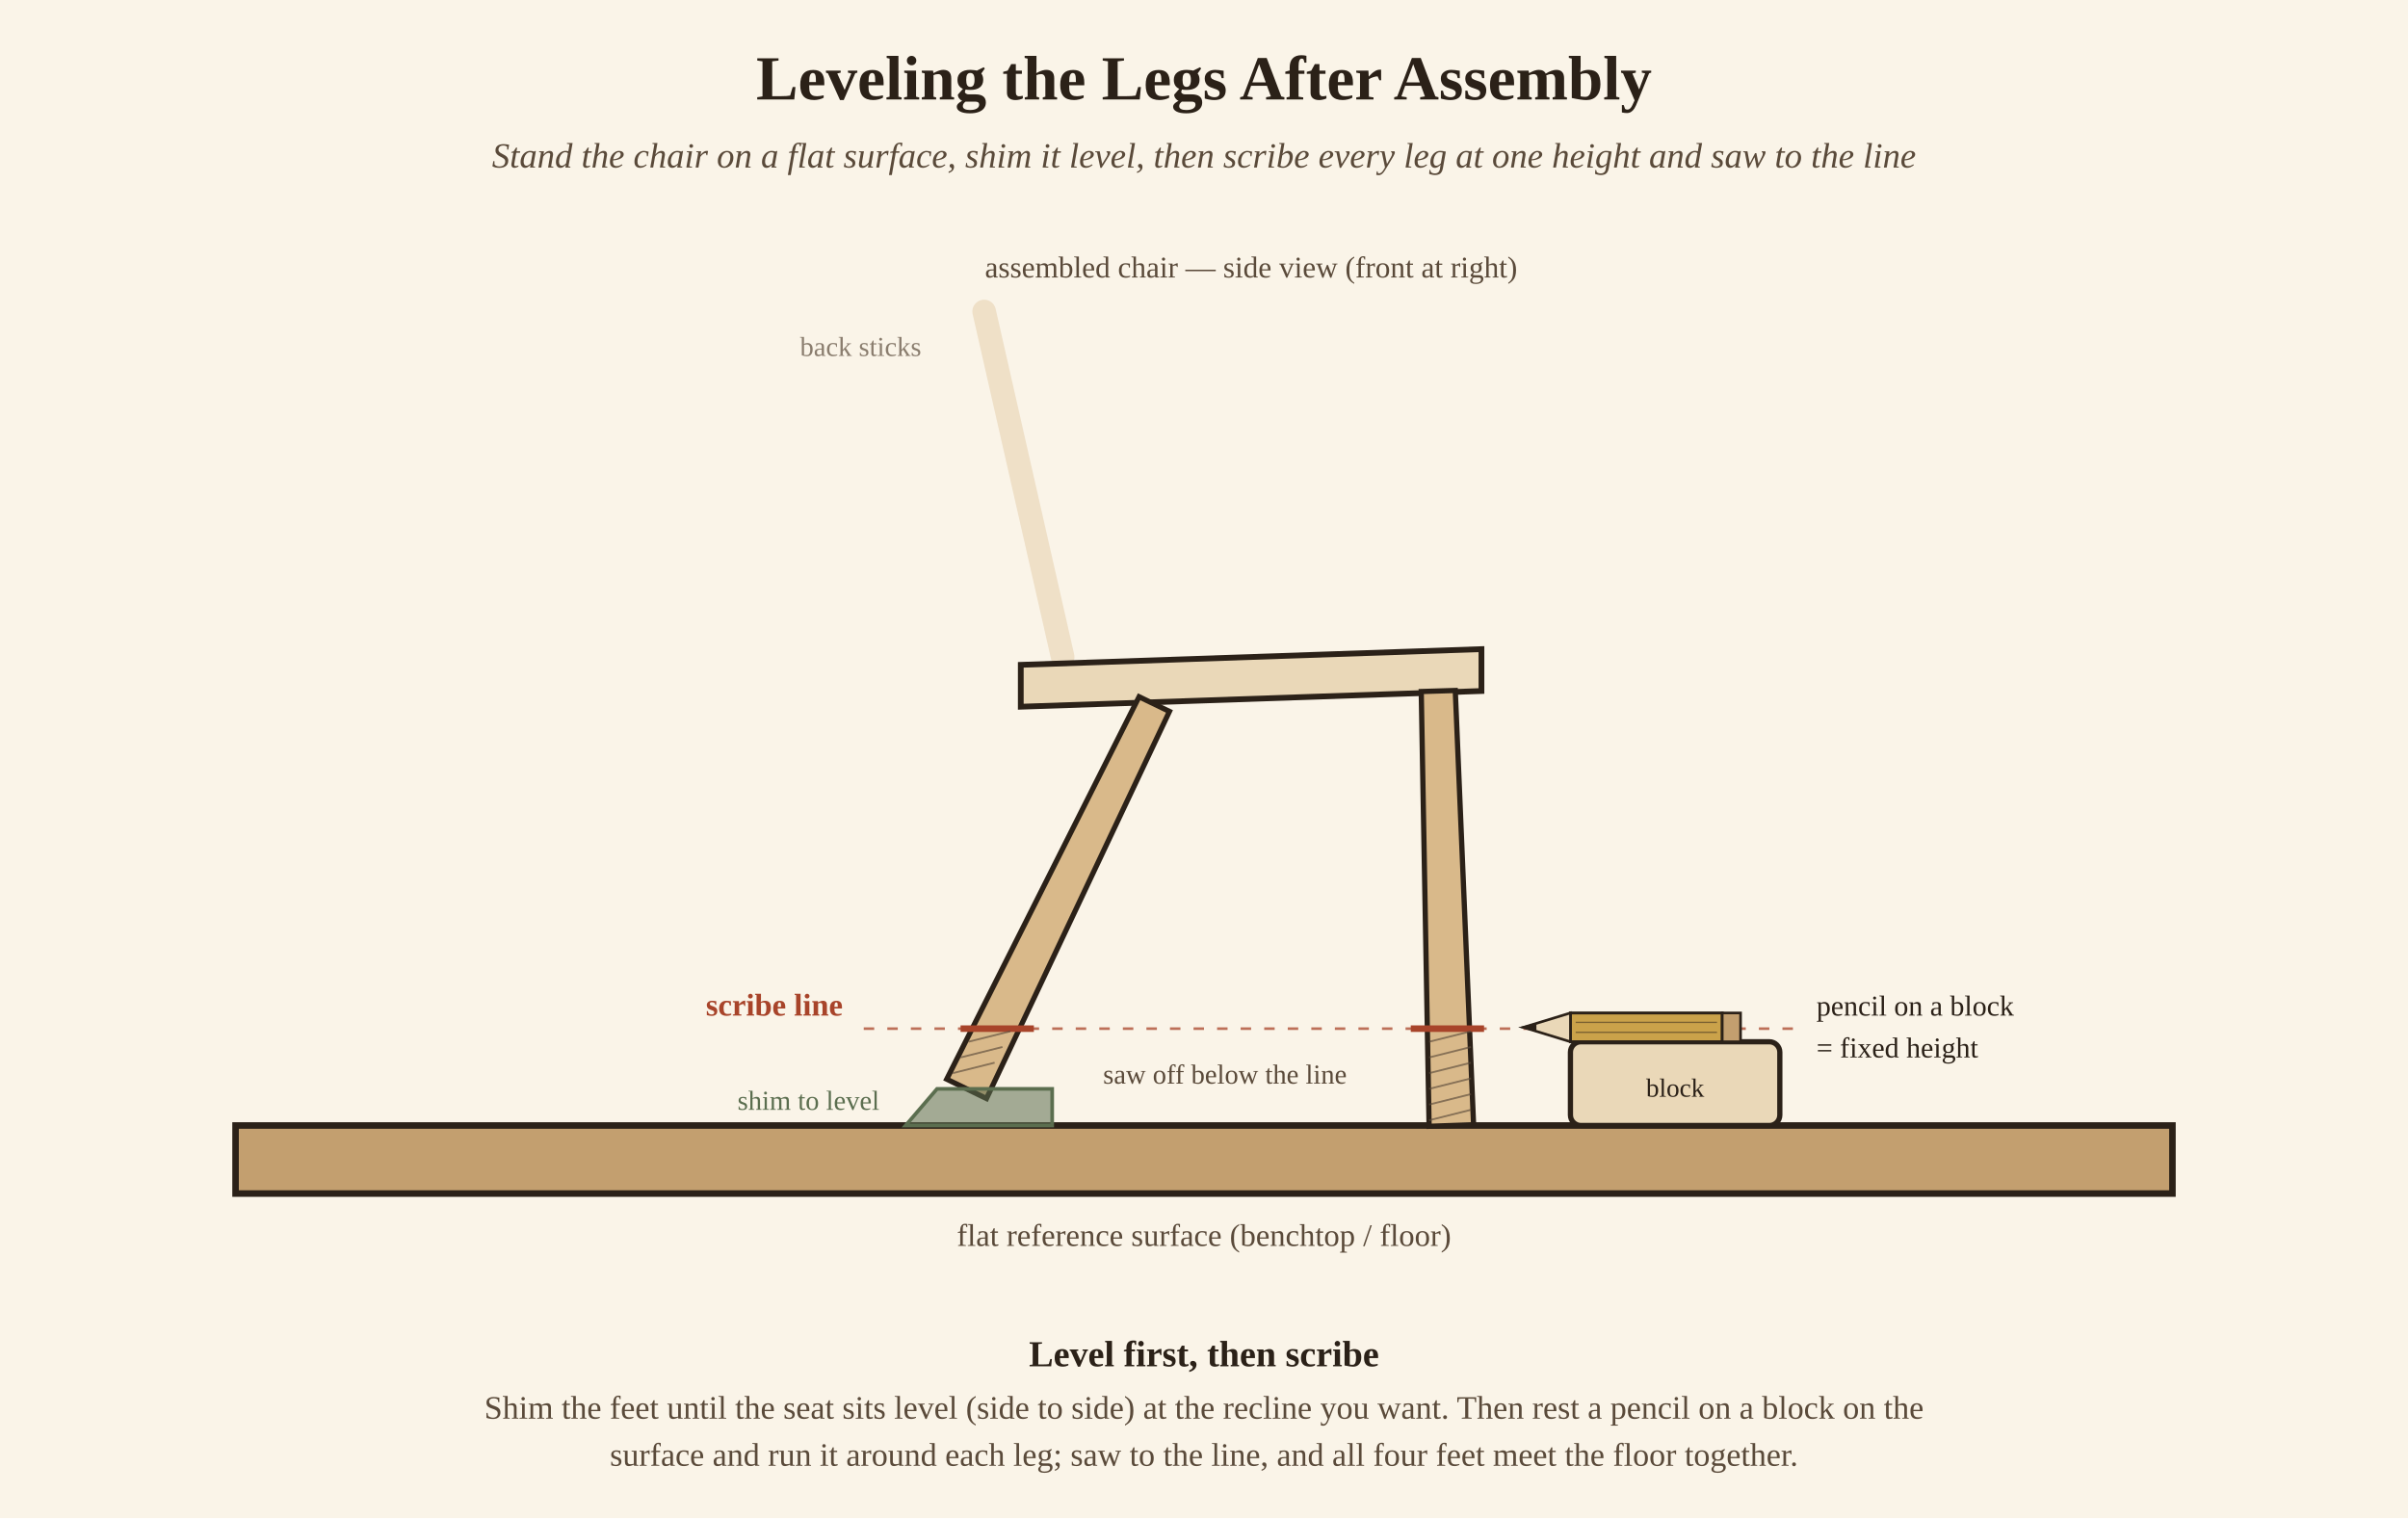
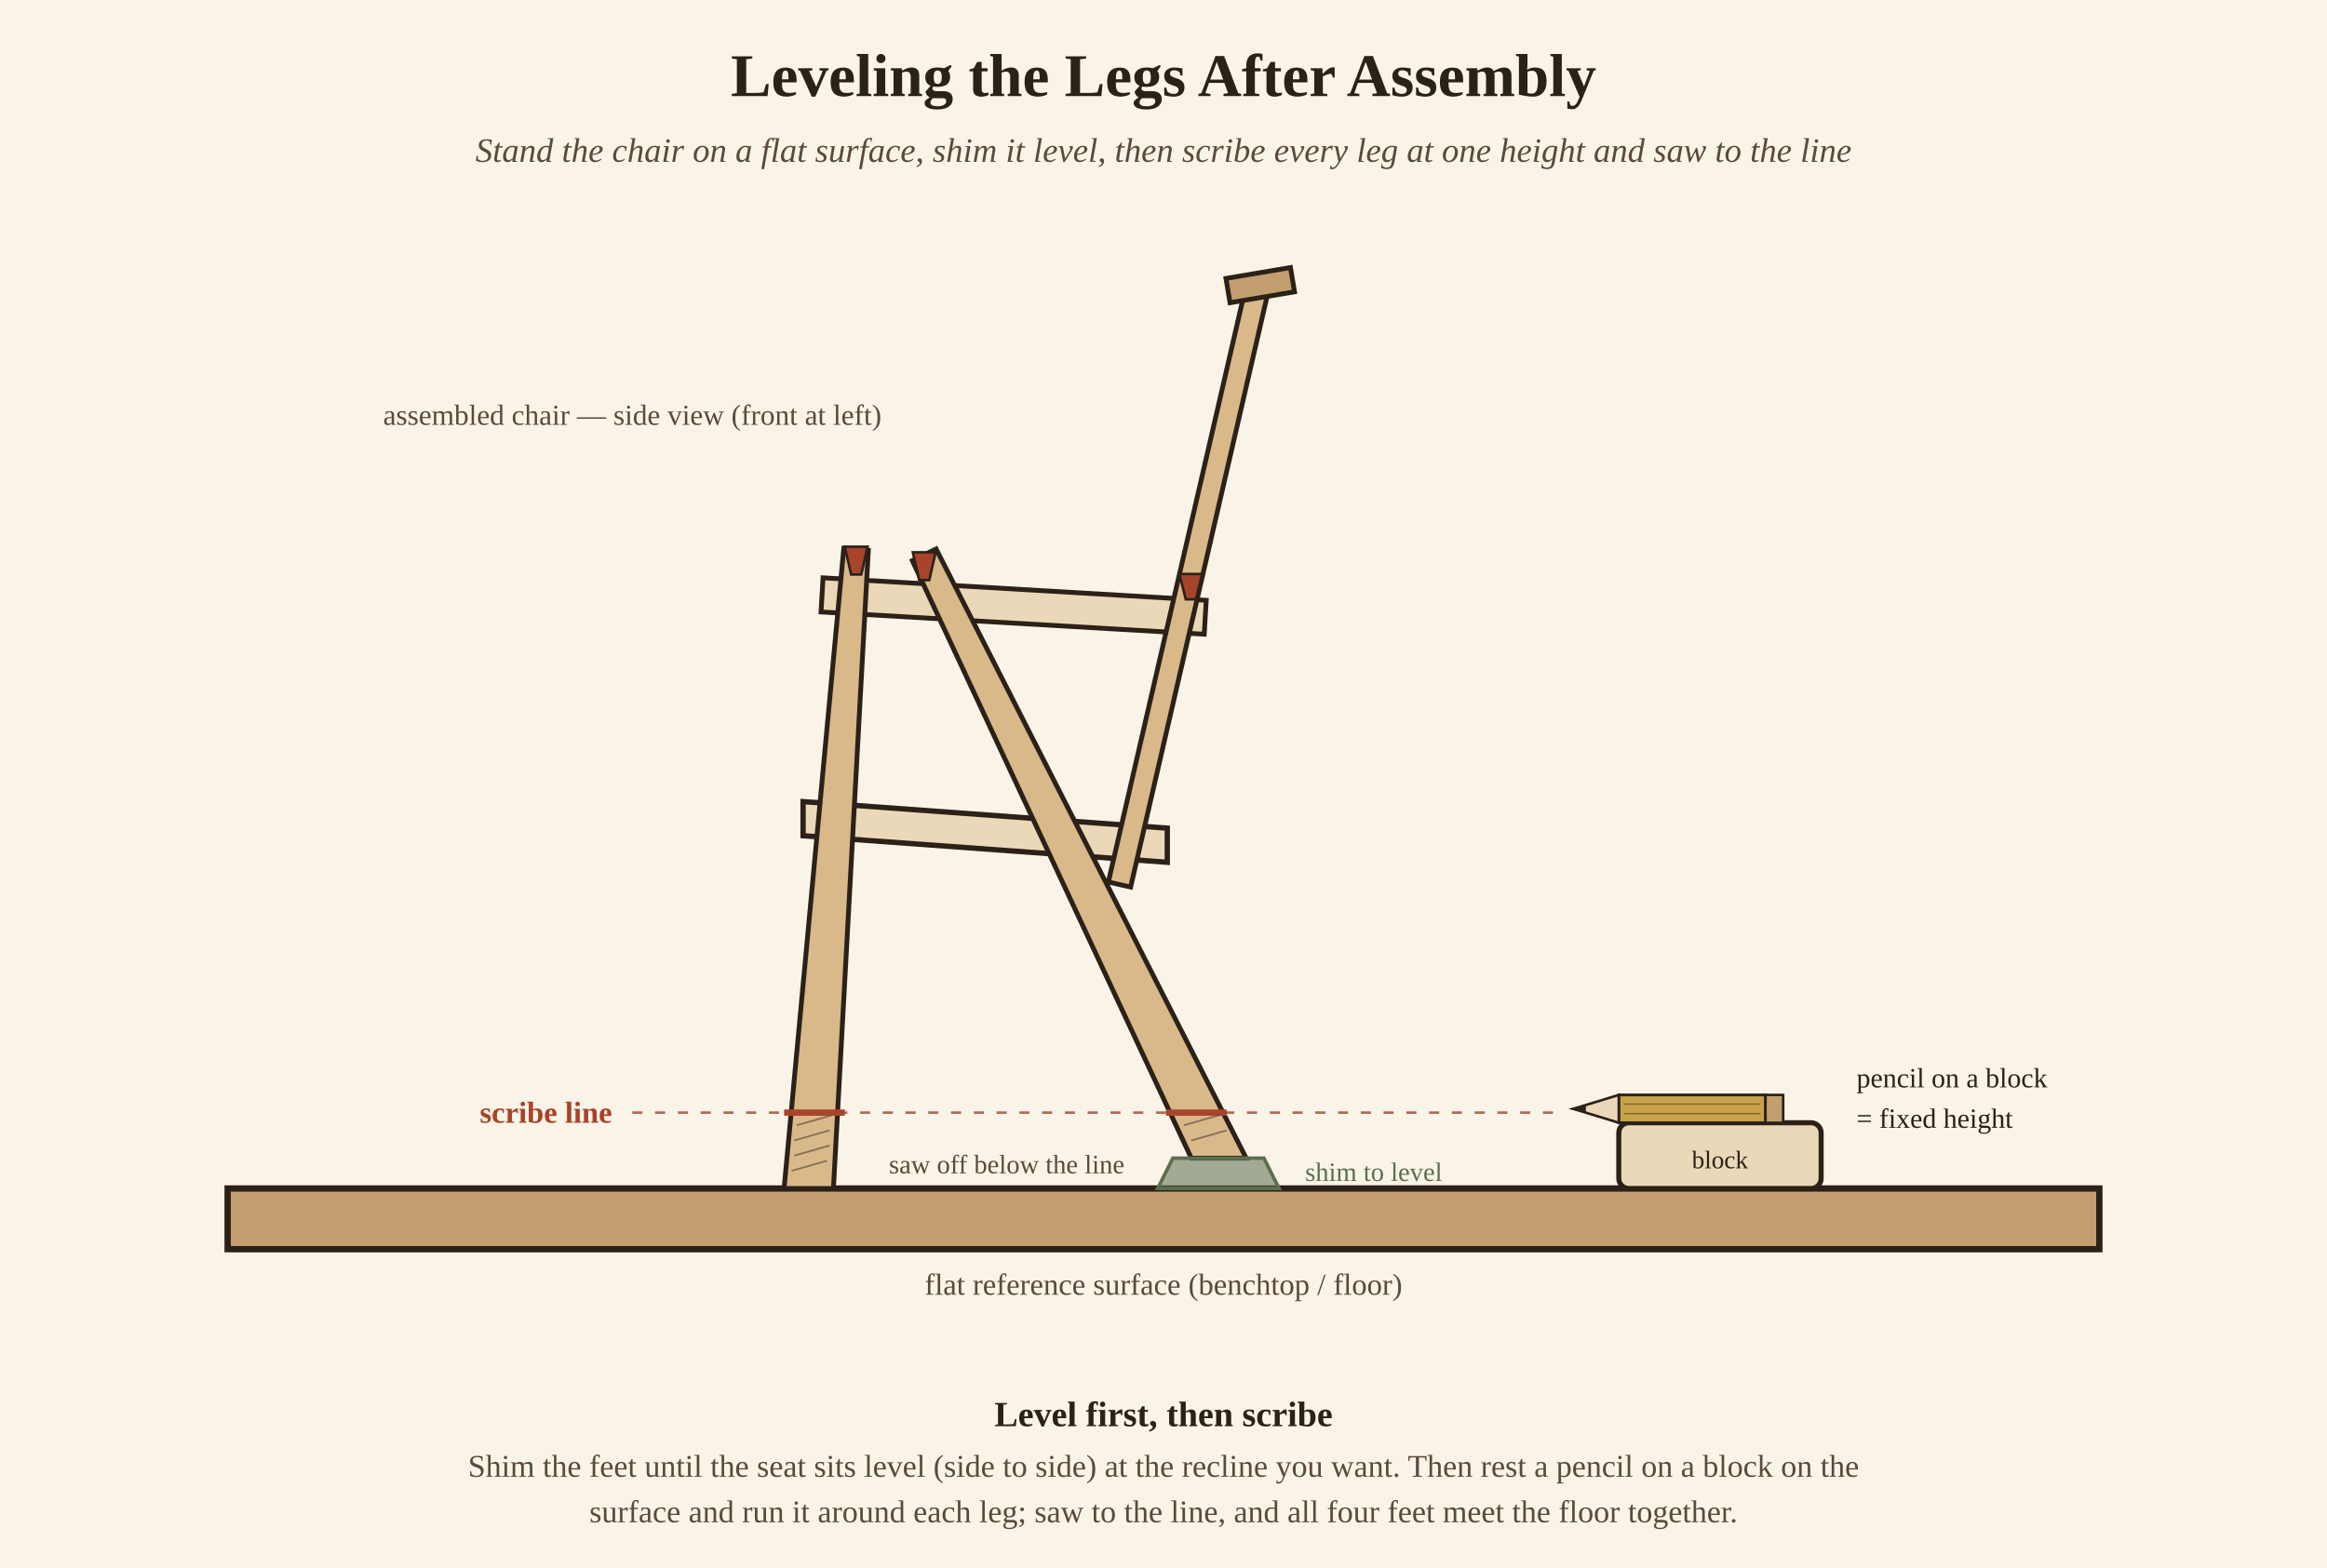
- <svg xmlns="http://www.w3.org/2000/svg" viewBox="0 0 920 580" font-family="Georgia, 'Times New Roman', serif">
-   <rect x="0" y="0" width="920" height="580" fill="#faf4e8" />
+ <svg xmlns="http://www.w3.org/2000/svg" viewBox="0 0 920 620" font-family="Georgia, 'Times New Roman', serif">
+   <rect x="0" y="0" width="920" height="620" fill="#faf4e8" />
  <text x="460.0" y="38" text-anchor="middle" font-size="24" fill="#2b2118" font-weight="bold">Leveling the Legs After Assembly</text>
  <text x="460.0" y="64" text-anchor="middle" font-size="13.5" fill="#5a4a3a" font-style="italic">Stand the chair on a flat surface, shim it level, then scribe every leg at one height and saw to the line</text>
-   <rect x="90" y="430" width="740" height="26" fill="#c39f6f" stroke="#2b2118" stroke-width="2.5" />
-   <text x="460" y="476" text-anchor="middle" font-size="12" fill="#5a4a3a">flat reference surface (benchtop / floor)</text>
-   <line x1="406" y1="251" x2="376" y2="119" stroke="#d9b98a" stroke-width="9" stroke-linecap="round" opacity="0.35" />
-   <text x="352" y="136" text-anchor="end" font-size="10.5" fill="#5a4a3a" opacity="0.7">back sticks</text>
-   <polygon points="390,254 566,248 566,264 390,270" fill="#ead8b8" stroke="#2b2118" stroke-width="2.2" />
-   <text x="478" y="106" text-anchor="middle" font-size="11.5" fill="#5a4a3a">assembled chair — side view (front at right)</text>
-   <polygon points="543.0,264.2 556.0,263.8 563.0,429.7 546.0,430.3" fill="#d9b98a" stroke="#2b2118" stroke-width="2" />
-   <polygon points="435.2,266.2 446.8,271.8 376.9,419.7 361.7,412.3" fill="#d9b98a" stroke="#2b2118" stroke-width="2" />
-   <polygon points="346,430 402,430 402,416 358,416" fill="#5b6e4f" fill-opacity="0.55" stroke="#5b6e4f" stroke-width="1.4" />
-   <text x="336" y="424" text-anchor="end" font-size="10.5" fill="#5b6e4f">shim to level</text>
-   <line x1="330" y1="393" x2="690" y2="393" stroke="#a8442a" stroke-width="1" stroke-dasharray="4,5" opacity="0.75" />
-   <text x="322" y="388" text-anchor="end" font-size="12" fill="#a8442a" font-weight="bold">scribe line</text>
-   <line x1="367" y1="393" x2="395" y2="393" stroke="#a8442a" stroke-width="2.5" />
-   <line x1="370" y1="398" x2="386" y2="394" stroke="#5a4a3a" stroke-width="0.7" opacity="0.65" />
-   <line x1="367" y1="404" x2="383" y2="400" stroke="#5a4a3a" stroke-width="0.7" opacity="0.65" />
-   <line x1="364" y1="410" x2="380" y2="406" stroke="#5a4a3a" stroke-width="0.7" opacity="0.65" />
-   <line x1="539" y1="393" x2="567" y2="393" stroke="#a8442a" stroke-width="2.5" />
-   <line x1="546" y1="398" x2="562" y2="394" stroke="#5a4a3a" stroke-width="0.7" opacity="0.65" />
-   <line x1="546" y1="404" x2="562" y2="400" stroke="#5a4a3a" stroke-width="0.7" opacity="0.65" />
-   <line x1="546" y1="410" x2="562" y2="406" stroke="#5a4a3a" stroke-width="0.7" opacity="0.65" />
-   <line x1="546" y1="416" x2="562" y2="412" stroke="#5a4a3a" stroke-width="0.7" opacity="0.65" />
-   <line x1="546" y1="422" x2="562" y2="418" stroke="#5a4a3a" stroke-width="0.7" opacity="0.65" />
-   <line x1="546" y1="428" x2="562" y2="424" stroke="#5a4a3a" stroke-width="0.7" opacity="0.65" />
-   <text x="468" y="414" text-anchor="middle" font-size="10.5" fill="#5a4a3a">saw off below the line</text>
-   <rect x="600" y="398" width="80" height="32" rx="4" fill="#ead8b8" stroke="#2b2118" stroke-width="2" />
-   <text x="640" y="419" text-anchor="middle" font-size="10" fill="#2b2118">block</text>
-   <rect x="600" y="387" width="58" height="11" fill="#caa24a" stroke="#2b2118" stroke-width="1.1" />
-   <line x1="602" y1="390.6" x2="656" y2="390.6" stroke="#2b2118" stroke-width="0.5" opacity="0.5" />
-   <line x1="602" y1="394.4" x2="656" y2="394.4" stroke="#2b2118" stroke-width="0.5" opacity="0.5" />
-   <rect x="658" y="387" width="7" height="11" fill="#c39f6f" stroke="#2b2118" stroke-width="1" />
-   <polygon points="600,387 600,398 582,392.5" fill="#ead8b8" stroke="#2b2118" stroke-width="1" />
-   <polygon points="587,390.9 587,394.1 580,392.5" fill="#2b2118" />
-   <text x="694" y="388" font-size="11" fill="#2b2118">pencil on a block</text>
-   <text x="694" y="404" font-size="11" fill="#2b2118">= fixed height</text>
-   <text x="460.0" y="522" text-anchor="middle" font-size="14" fill="#2b2118" font-weight="bold">Level first, then scribe</text>
-   <text x="460.0" y="542" text-anchor="middle" font-size="12.5" fill="#5a4a3a">Shim the feet until the seat sits level (side to side) at the recline you want. Then rest a pencil on a block on the</text>
-   <text x="460.0" y="560" text-anchor="middle" font-size="12.5" fill="#5a4a3a">surface and run it around each leg; saw to the line, and all four feet meet the floor together.</text>
+   <rect x="90" y="470" width="740" height="24" fill="#c39f6f" stroke="#2b2118" stroke-width="2.5" />
+   <text x="460" y="512" text-anchor="middle" font-size="12" fill="#5a4a3a">flat reference surface (benchtop / floor)</text>
+   <polygon points="317.5,317.0 461.5,327.5 461.5,341.0 317.5,330.5" fill="#ead8b8" stroke="#2b2118" stroke-width="2.1" />
+   <polygon points="324.6,242.0 325.4,228.5 476.9,237.4 476.1,250.8" fill="#ead8b8" stroke="#2b2118" stroke-width="1.9" />
+   <polygon points="329.5,470.0 310.0,470.0 333.6,216.8 343.3,217.6" fill="#d9b98a" stroke="#2b2118" stroke-width="1.9" />
+   <polygon points="492.7,458.0 471.0,458.0 360.7,221.7 370.1,217.1" fill="#d9b98a" stroke="#2b2118" stroke-width="1.9" />
+   <polygon points="447.0,350.8 438.2,348.8 493.4,109.7 502.2,111.8" fill="#d9b98a" stroke="#2b2118" stroke-width="1.9" />
+   <polygon points="486.3,119.7 484.7,110.1 510.2,105.8 511.8,115.4" fill="#c39f6f" stroke="#2b2118" stroke-width="1.9" />
+   <polygon points="334.0,216.2 343.0,216.2 340.5,227.2 336.5,227.2" fill="#a8442a" stroke="#2b2118" stroke-width="1" />
+   <polygon points="360.9,218.4 369.9,218.4 367.4,229.4 363.4,229.4" fill="#a8442a" stroke="#2b2118" stroke-width="1" />
+   <polygon points="466.3,227.0 475.3,227.0 472.8,237.0 468.8,237.0" fill="#a8442a" stroke="#2b2118" stroke-width="1" />
+   <text x="250" y="168" text-anchor="middle" font-size="11.5" fill="#5a4a3a">assembled chair — side view (front at left)</text>
+   <polygon points="457.7,470 505.7,470 499.7,458 463.7,458" fill="#5b6e4f" fill-opacity="0.55" stroke="#5b6e4f" stroke-width="1.4" />
+   <text x="516" y="467" font-size="10.5" fill="#5b6e4f">shim to level</text>
+   <line x1="250" y1="440" x2="616" y2="440" stroke="#a8442a" stroke-width="1" stroke-dasharray="4,5" opacity="0.8" />
+   <text x="242" y="444" text-anchor="end" font-size="12" fill="#a8442a" font-weight="bold">scribe line</text>
+   <line x1="310" y1="440" x2="334" y2="440" stroke="#a8442a" stroke-width="2.5" />
+   <line x1="315" y1="445" x2="329" y2="441" stroke="#5a4a3a" stroke-width="0.7" opacity="0.65" />
+   <line x1="314" y1="451" x2="328" y2="447" stroke="#5a4a3a" stroke-width="0.7" opacity="0.65" />
+   <line x1="314" y1="457" x2="328" y2="453" stroke="#5a4a3a" stroke-width="0.7" opacity="0.65" />
+   <line x1="313" y1="463" x2="327" y2="459" stroke="#5a4a3a" stroke-width="0.7" opacity="0.65" />
+   <line x1="461" y1="440" x2="485" y2="440" stroke="#a8442a" stroke-width="2.5" />
+   <line x1="468" y1="445" x2="482" y2="441" stroke="#5a4a3a" stroke-width="0.7" opacity="0.65" />
+   <line x1="471" y1="451" x2="485" y2="447" stroke="#5a4a3a" stroke-width="0.7" opacity="0.65" />
+   <text x="398" y="464" text-anchor="middle" font-size="10.5" fill="#5a4a3a">saw off below the line</text>
+   <rect x="640" y="444" width="80" height="26" rx="4" fill="#ead8b8" stroke="#2b2118" stroke-width="2" />
+   <text x="680" y="462" text-anchor="middle" font-size="10" fill="#2b2118">block</text>
+   <rect x="640" y="433" width="58" height="11" fill="#caa24a" stroke="#2b2118" stroke-width="1.1" />
+   <line x1="642" y1="436.6" x2="696" y2="436.6" stroke="#2b2118" stroke-width="0.5" opacity="0.5" />
+   <line x1="642" y1="440.4" x2="696" y2="440.4" stroke="#2b2118" stroke-width="0.5" opacity="0.5" />
+   <rect x="698" y="433" width="7" height="11" fill="#c39f6f" stroke="#2b2118" stroke-width="1" />
+   <polygon points="640,433 640,444 622,438.5" fill="#ead8b8" stroke="#2b2118" stroke-width="1" />
+   <polygon points="627,436.9 627,440.1 620,438.5" fill="#2b2118" />
+   <text x="734" y="430" font-size="11" fill="#2b2118">pencil on a block</text>
+   <text x="734" y="446" font-size="11" fill="#2b2118">= fixed height</text>
+   <text x="460.0" y="564" text-anchor="middle" font-size="14" fill="#2b2118" font-weight="bold">Level first, then scribe</text>
+   <text x="460.0" y="584" text-anchor="middle" font-size="12.5" fill="#5a4a3a">Shim the feet until the seat sits level (side to side) at the recline you want. Then rest a pencil on a block on the</text>
+   <text x="460.0" y="602" text-anchor="middle" font-size="12.5" fill="#5a4a3a">surface and run it around each leg; saw to the line, and all four feet meet the floor together.</text>
</svg>
